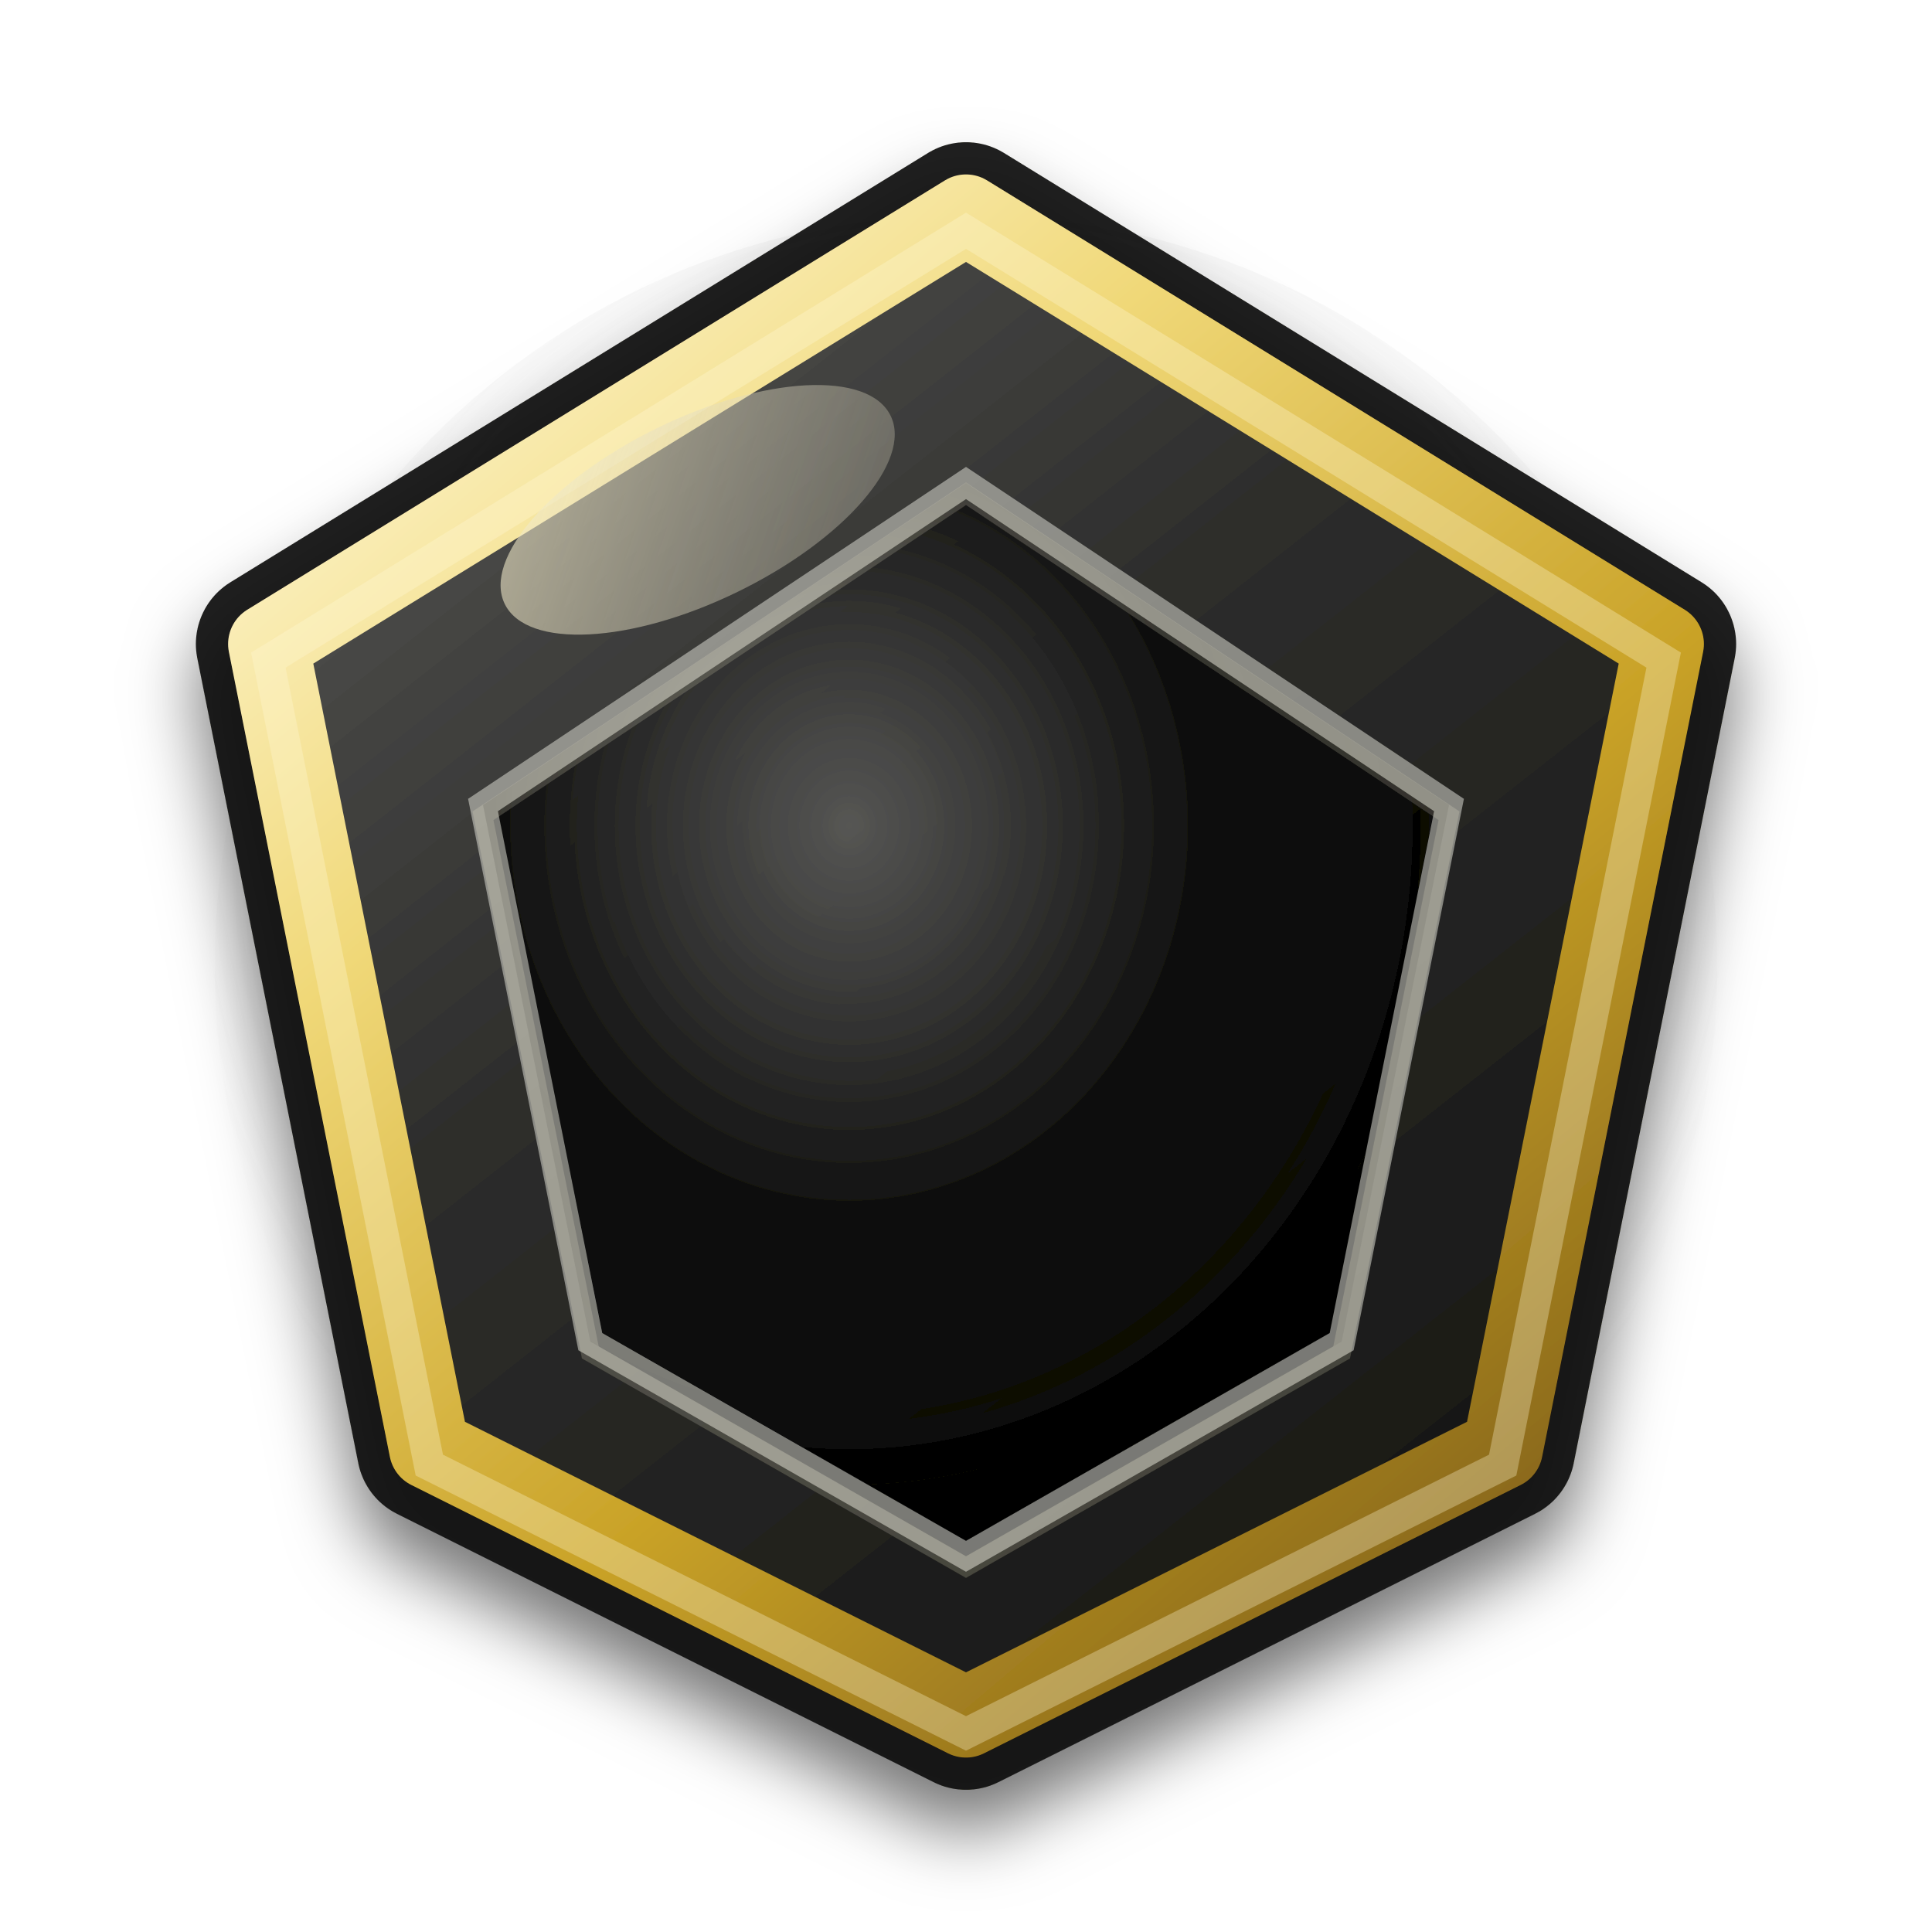
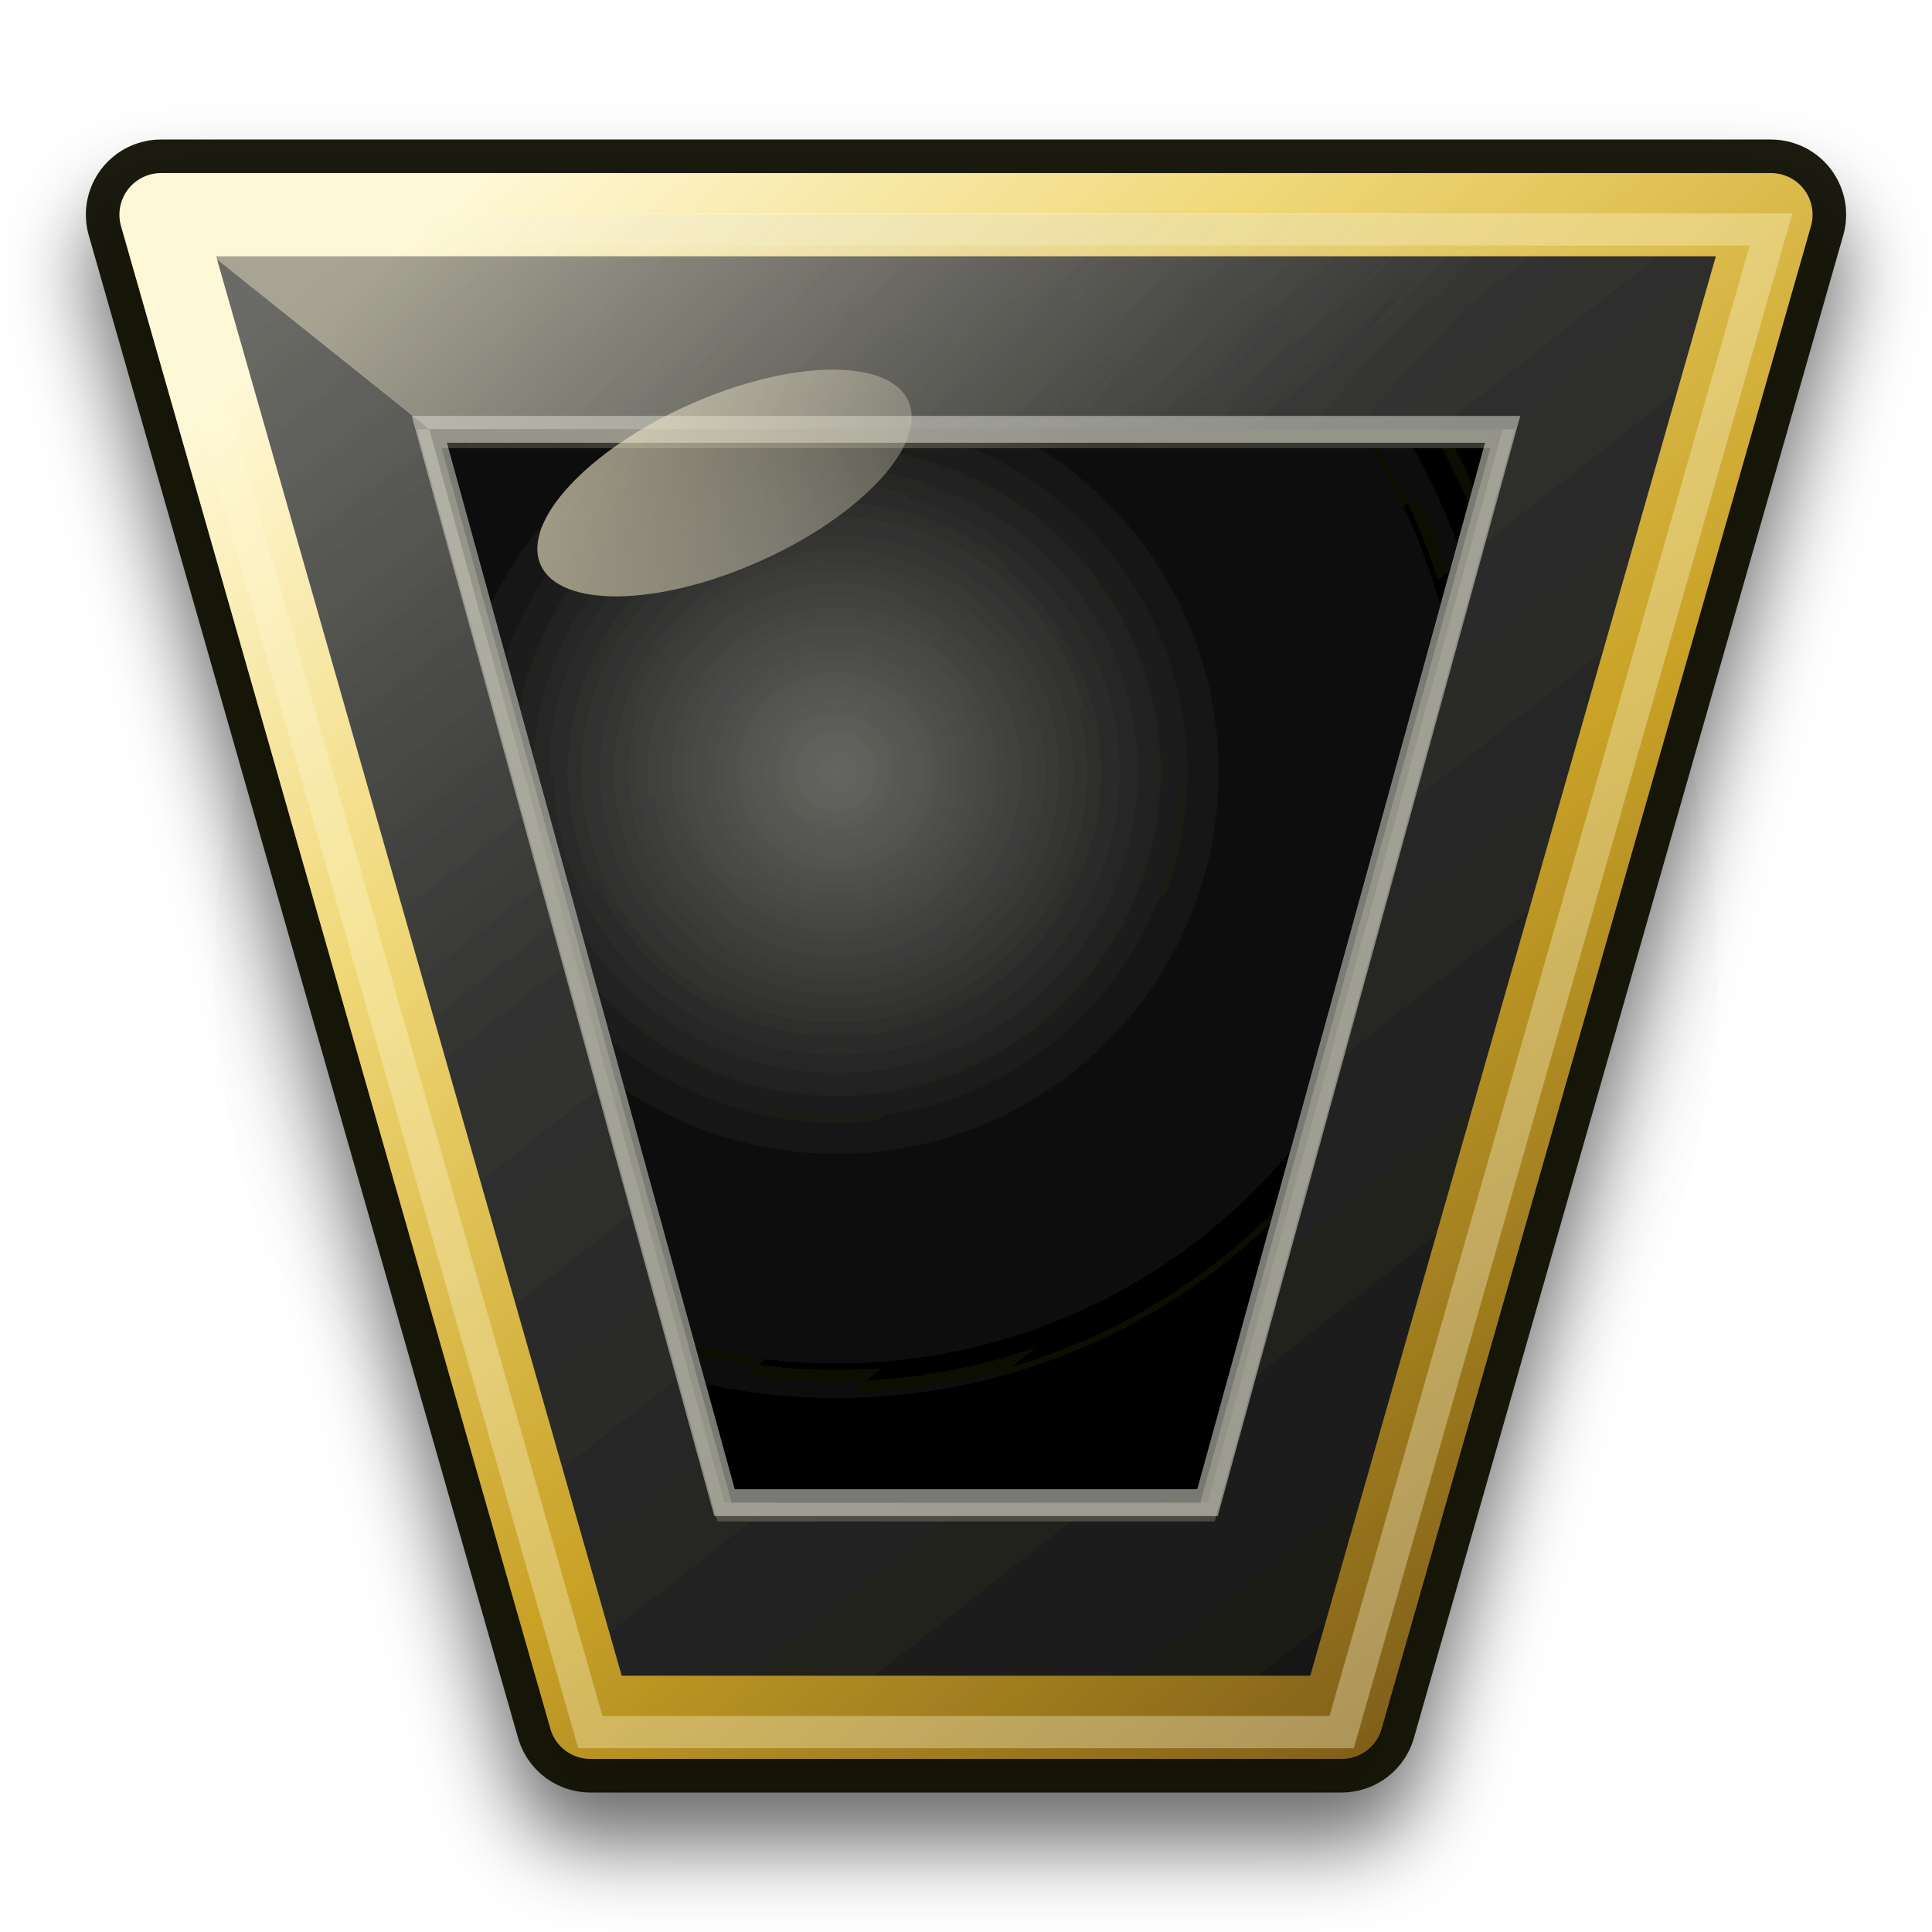
<svg xmlns="http://www.w3.org/2000/svg" viewBox="0 0 72 72" fill="none" aria-hidden="true">
  <defs>
    <radialGradient id="pltnormals4-aura" cx="50%" cy="42%" r="55%">
      <stop stop-color="#9a9a9a" stop-opacity=".55" />
      <stop offset=".5" stop-color="#9a9a9a" stop-opacity=".16" />
      <stop offset="1" stop-color="#9a9a9a" stop-opacity="0" />
    </radialGradient>
    <linearGradient id="pltnormals4-face" x1="14" y1="8" x2="58" y2="64" gradientUnits="userSpaceOnUse">
-       <stop stop-color="#5a5a58" />
-       <stop offset=".4" stop-color="#2e2e2c" />
-       <stop offset="1" stop-color="#121210" />
+       <stop stop-color="#6a6a66" />
+       <stop offset=".38" stop-color="#323230" />
+       <stop offset="1" stop-color="#141412" />
    </linearGradient>
    <linearGradient id="pltnormals4-gold" x1="14" y1="10" x2="58" y2="62" gradientUnits="userSpaceOnUse">
      <stop stop-color="#FFF8D6" />
      <stop offset=".28" stop-color="#F0D878" />
      <stop offset=".62" stop-color="#C9A227" />
      <stop offset="1" stop-color="#7A5A18" />
    </linearGradient>
+     <linearGradient id="pltnormals4-bevel" x1="16" y1="8" x2="40" y2="30" gradientUnits="userSpaceOnUse">
+       <stop stop-color="#FFF8D6" stop-opacity=".75" />
+       <stop offset="1" stop-color="#9a9a9a" stop-opacity="0" />
+     </linearGradient>
    <linearGradient id="pltnormals4-shine" x1="18" y1="12" x2="42" y2="36" gradientUnits="userSpaceOnUse">
-       <stop stop-color="#FFF6D0" stop-opacity=".85" />
+       <stop stop-color="#FFF6D0" stop-opacity=".9" />
      <stop offset="1" stop-color="#9a9a9a" stop-opacity="0" />
    </linearGradient>
    <radialGradient id="pltnormals4-gem" cx="38%" cy="32%" r="70%">
-       <stop stop-color="#5a5a58" stop-opacity=".9" />
+       <stop stop-color="#6a6a66" stop-opacity=".92" />
      <stop offset=".55" stop-color="#0a0a0a" />
-       <stop offset="1" stop-color="#000" stop-opacity=".85" />
+       <stop offset="1" stop-color="#000" stop-opacity=".88" />
    </radialGradient>
    <filter id="pltnormals4-depth" x="-25%" y="-25%" width="150%" height="150%">
-       <feDropShadow dx="0" dy="1.6" stdDeviation="1.3" flood-color="#000" flood-opacity=".55" />
+       <feDropShadow dx="0" dy="2" stdDeviation="1.5" flood-color="#000" flood-opacity=".58" />
    </filter>
  </defs>
  <circle cx="36" cy="36" r="28" fill="url(#pltnormals4-aura)" />
  <g filter="url(#pltnormals4-depth)">
-     <path d="M36 8 L62 24 L56 54 L36 64 L16 54 L10 24 Z" fill="none" stroke="#0A0806" stroke-width="5.4" stroke-linejoin="round" opacity=".92" />
-     <path d="M36 8 L62 24 L56 54 L36 64 L16 54 L10 24 Z" fill="url(#pltnormals4-face)" stroke="url(#pltnormals4-gold)" stroke-width="3" stroke-linejoin="round" />
-     <path d="M36 8 L62 24 L56 54 L36 64 L16 54 L10 24 Z" fill="none" stroke="#FFF8D6" stroke-width="1.15" opacity=".32" transform="translate(0 .6)" />
-     <path d="M36 18 L54 30 L50 50 L36 58 L22 50 L18 30 Z" fill="url(#pltnormals4-gem)" stroke="#d8d8d0" stroke-width="1" stroke-opacity=".55" />
-     <path d="M36 18 L54 30 L50 50 L36 58 L22 50 L18 30 Z" fill="none" stroke="#FFF8D6" stroke-width=".7" opacity=".18" transform="translate(0 .4)" />
-     <ellipse cx="26" cy="19" rx="8" ry="3.4" fill="url(#pltnormals4-shine)" transform="rotate(-26 26 19)" opacity=".8" />
+     <path d="M6 8 L66 8 L50 64 L22 64 Z" fill="none" stroke="#0A0806" stroke-width="5.6" stroke-linejoin="round" opacity=".94" />
+     <path d="M6 8 L66 8 L50 64 L22 64 Z" fill="url(#pltnormals4-face)" stroke="url(#pltnormals4-gold)" stroke-width="3.1" stroke-linejoin="round" />
+     <path d="M6 8 L66 8 L50 64 L22 64 Z" fill="none" stroke="#FFF8D6" stroke-width="1.2" opacity=".34" transform="translate(0 .55)" />
+     <path d="M6 8 L66 8 L56 16 L16 16 Z" fill="url(#pltnormals4-bevel)" opacity=".55" />
+     <path d="M16 16 L56 16 L45 56 L27 56 Z" fill="url(#pltnormals4-gem)" stroke="#d8d8d0" stroke-width="1" stroke-opacity=".55" />
+     <path d="M16 16 L56 16 L45 56 L27 56 Z" fill="none" stroke="#FFF8D6" stroke-width=".7" opacity=".2" transform="translate(0 .35)" />
+     <ellipse cx="27" cy="18" rx="7.5" ry="3.2" fill="url(#pltnormals4-shine)" transform="rotate(-24 27 18)" opacity=".82" />
  </g>
</svg>
